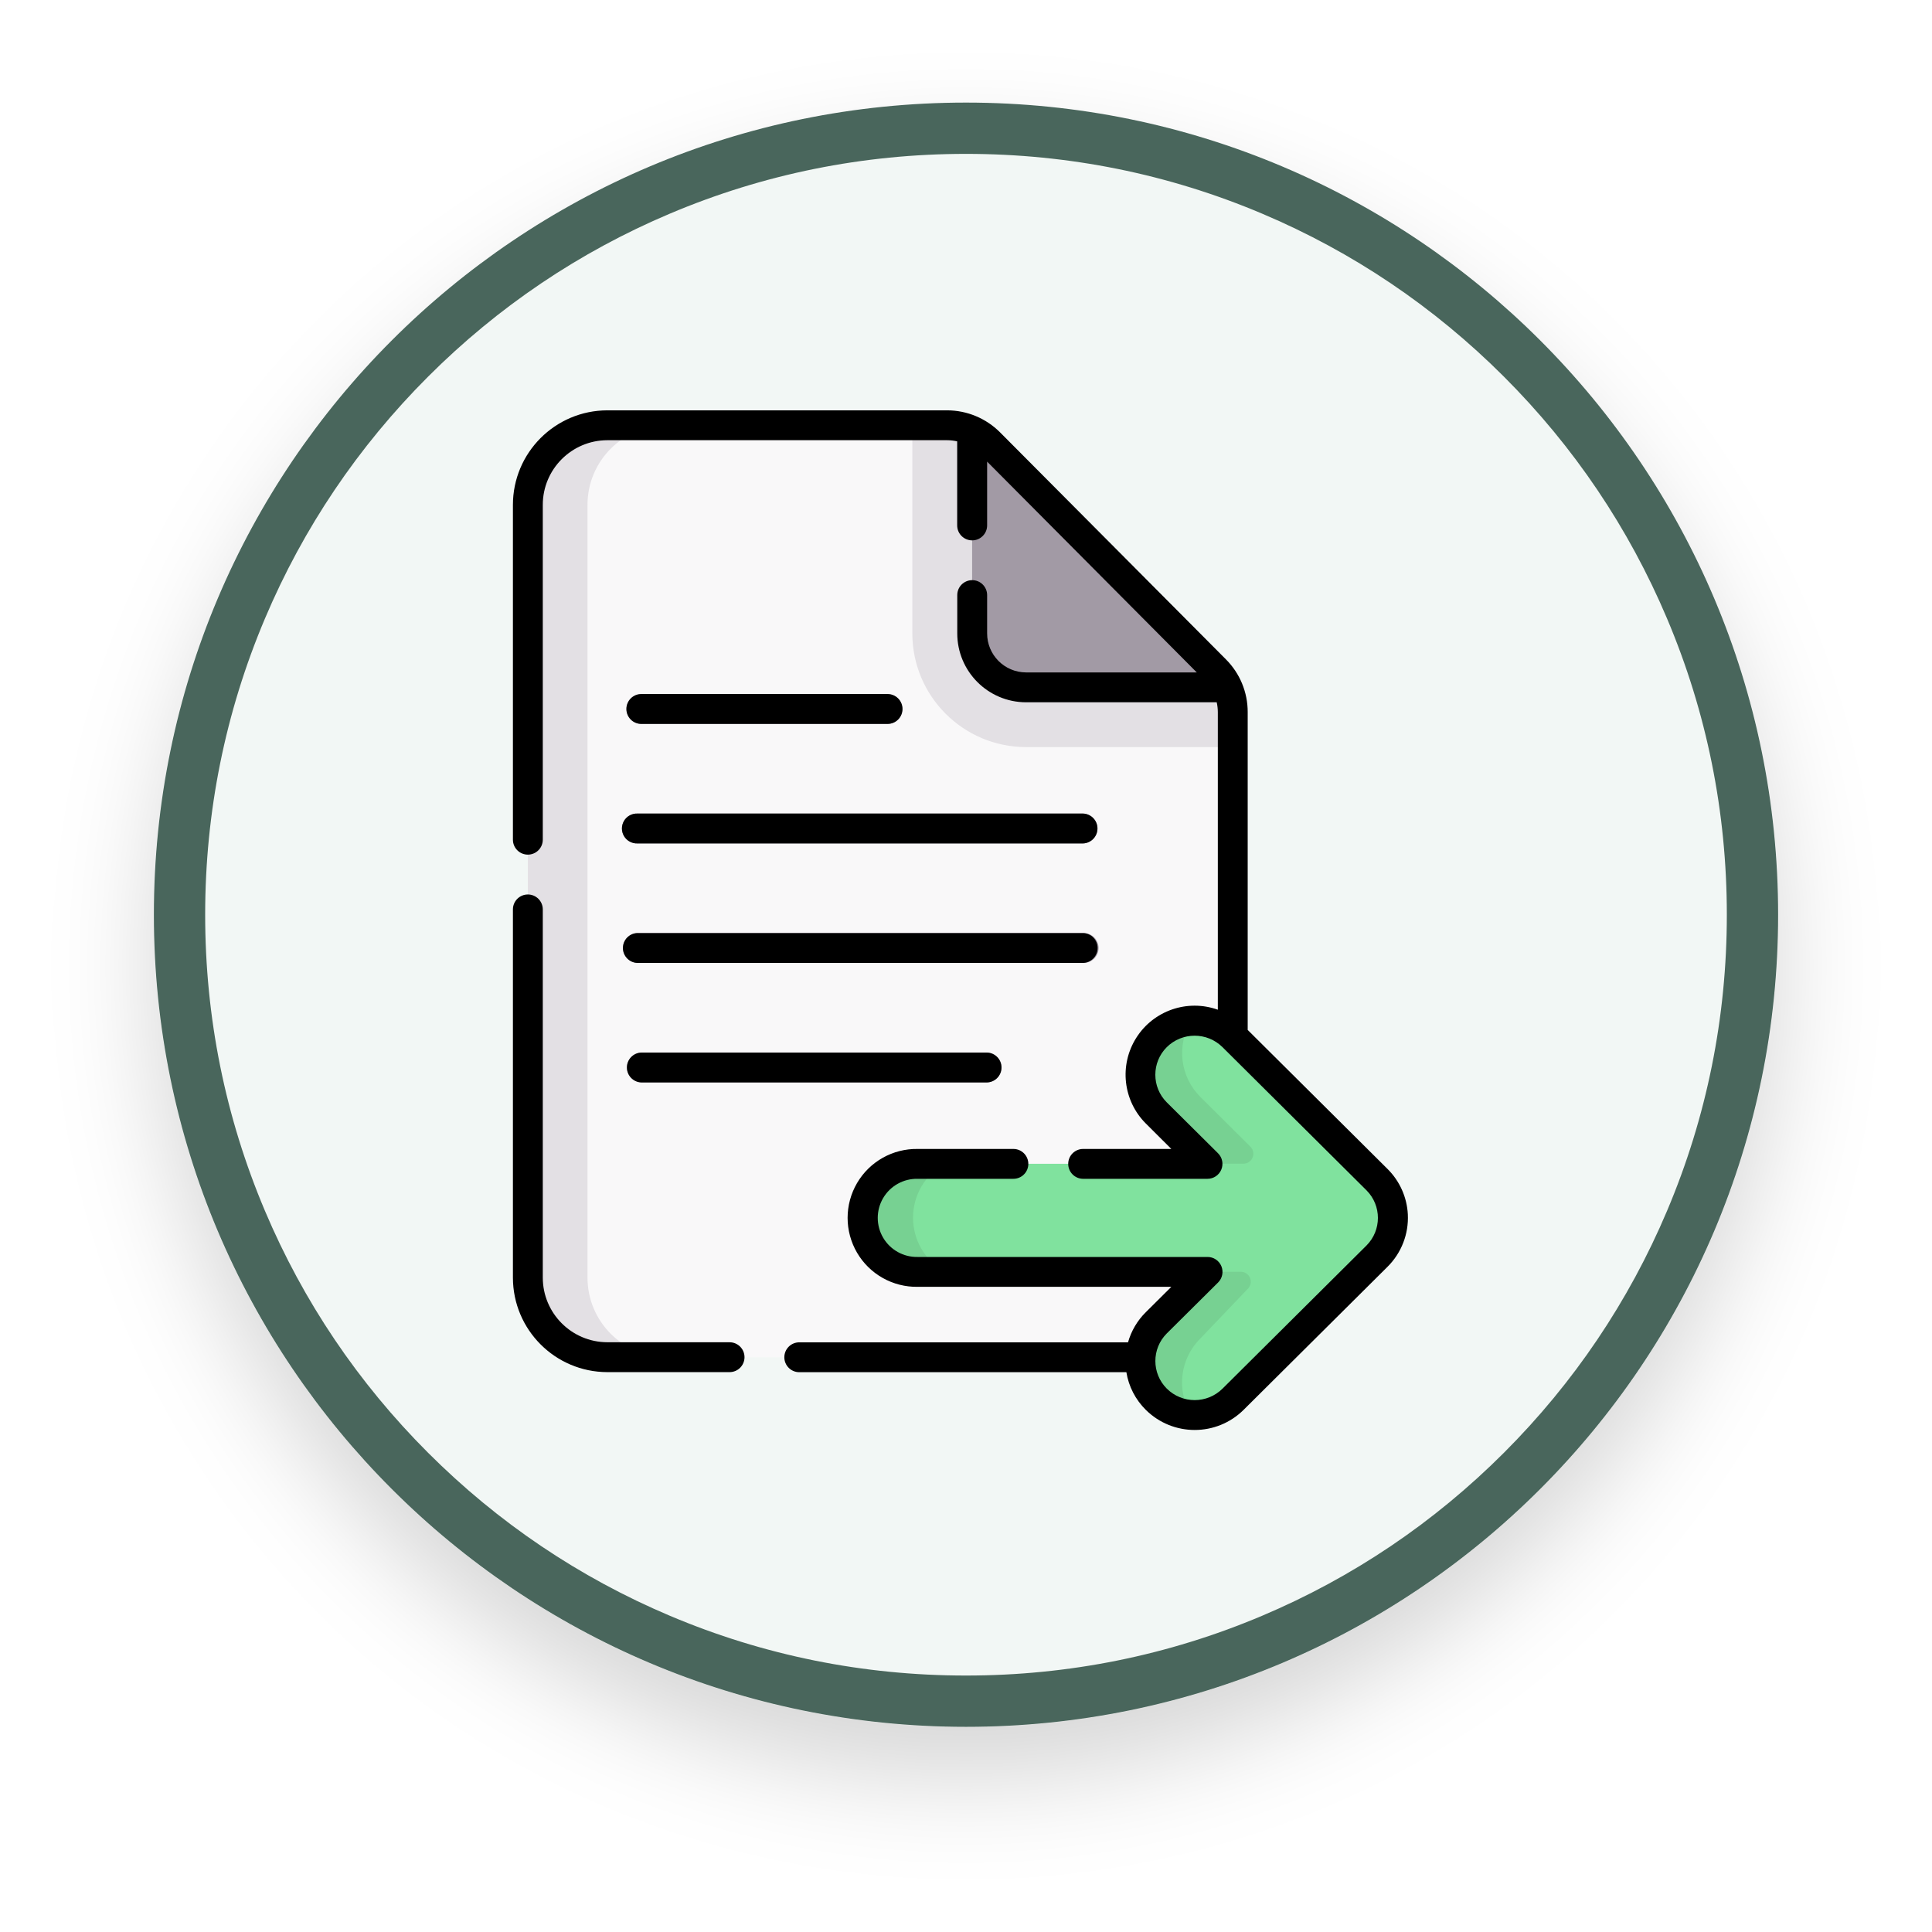
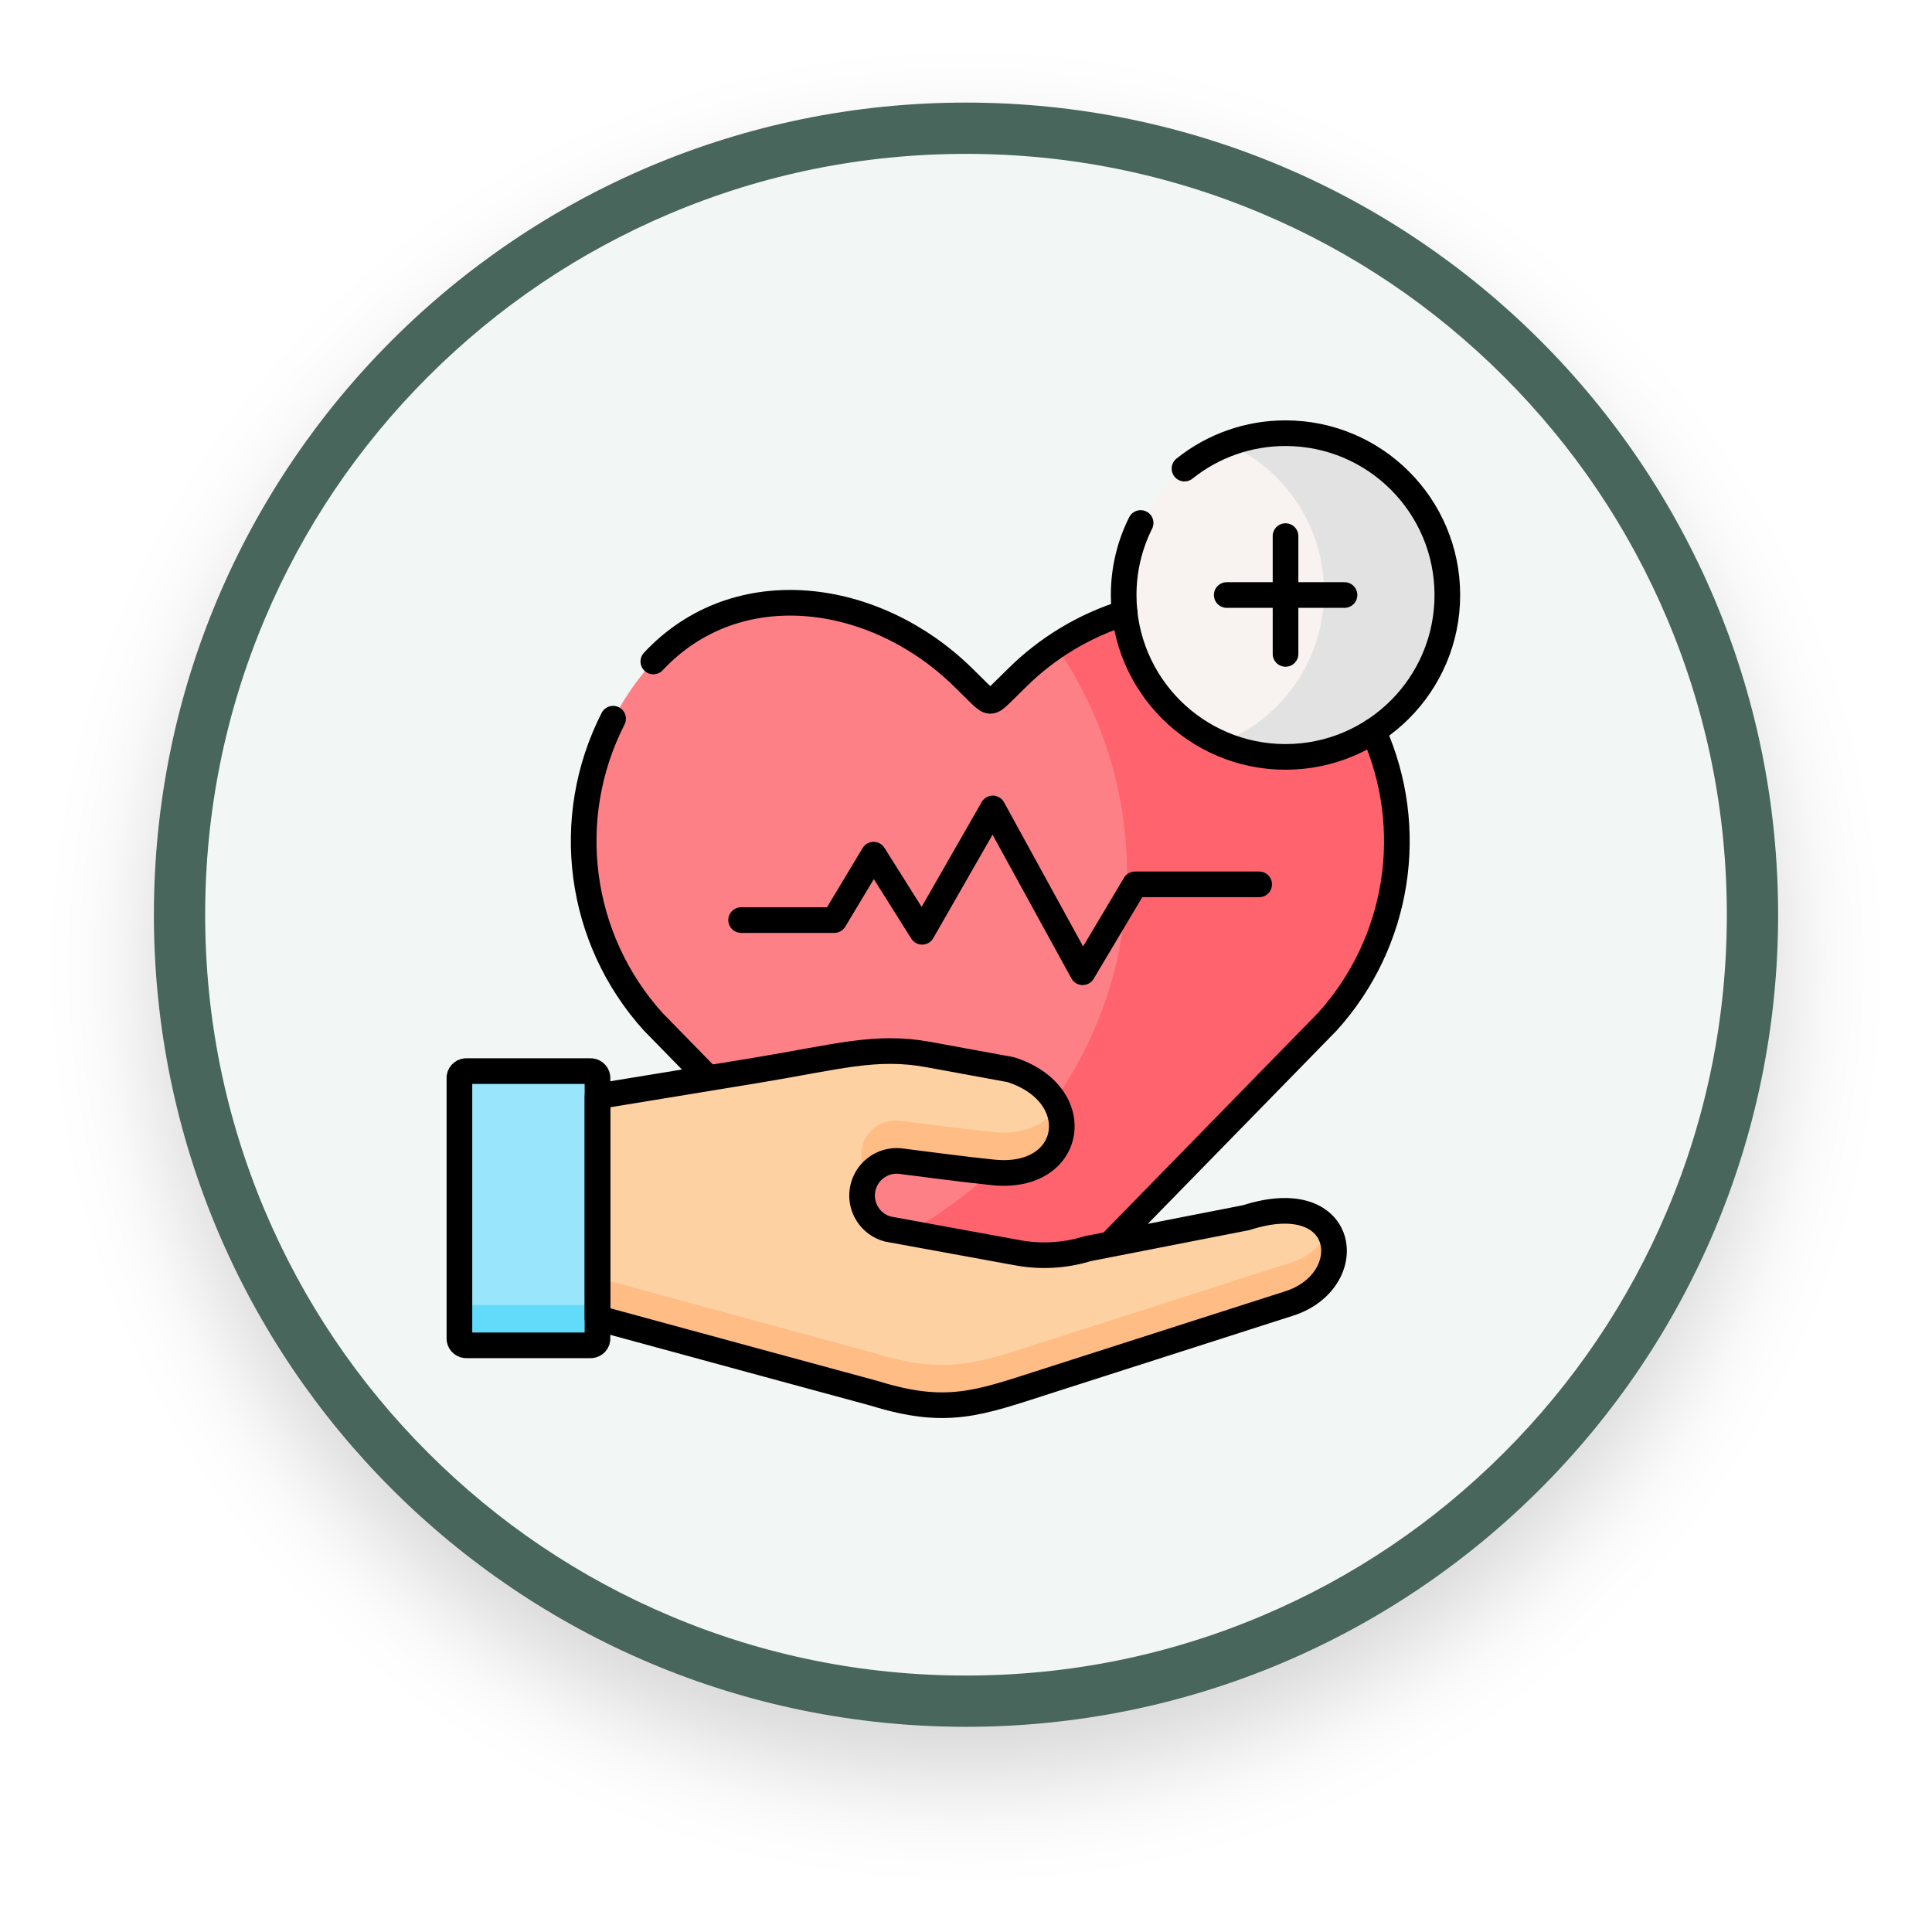
<svg xmlns="http://www.w3.org/2000/svg" width="113" height="113" viewBox="0 0 113 113">
  <defs>
    <filter id="Path_982547" x="0" y="0" width="113" height="113" filterUnits="userSpaceOnUse">
      <feOffset dy="3" input="SourceAlpha" />
      <feGaussianBlur stdDeviation="3" result="blur" />
      <feFlood flood-opacity="0.161" />
      <feComposite operator="in" in2="blur" />
      <feComposite in="SourceGraphic" />
    </filter>
+     <clipPath id="clip-path">
+       <path id="path1575" d="M0-682.665H59.526v59.526H0Z" transform="translate(0 682.665)" />
+     </clipPath>
  </defs>
-   <g id="Group_1182328" data-name="Group 1182328" transform="translate(-323 -7752)">
-     <g id="Group_1182283" data-name="Group 1182283" transform="translate(0 17)">
-       <g id="Group_1180116" data-name="Group 1180116" transform="translate(332 7741)">
-         <g id="Group_1172831" data-name="Group 1172831">
-           <g id="Group_1172151" data-name="Group 1172151">
-             <g id="Group_1171046" data-name="Group 1171046">
-               <g id="Group_1148525" data-name="Group 1148525">
-                 <g transform="matrix(1, 0, 0, 1, -9, -6)" filter="url(#Path_982547)">
-                   <g id="Path_982547-2" data-name="Path 982547" transform="translate(9 6)" fill="#f2f7f5">
-                     <path d="M 47.5 93.5 C 41.289 93.5 35.265 92.284 29.595 89.886 C 24.118 87.569 19.198 84.252 14.973 80.027 C 10.748 75.802 7.431 70.882 5.114 65.405 C 2.716 59.735 1.5 53.711 1.5 47.5 C 1.5 41.289 2.716 35.265 5.114 29.595 C 7.431 24.118 10.748 19.198 14.973 14.973 C 19.198 10.748 24.118 7.431 29.595 5.114 C 35.265 2.716 41.289 1.5 47.5 1.5 C 53.711 1.5 59.735 2.716 65.405 5.114 C 70.882 7.431 75.802 10.748 80.027 14.973 C 84.252 19.198 87.569 24.118 89.886 29.595 C 92.284 35.265 93.5 41.289 93.5 47.5 C 93.5 53.711 92.284 59.735 89.886 65.405 C 87.569 70.882 84.252 75.802 80.027 80.027 C 75.802 84.252 70.882 87.569 65.405 89.886 C 59.735 92.284 53.711 93.5 47.5 93.5 Z" stroke="none" />
-                     <path d="M 47.5 3 C 41.491 3 35.664 4.176 30.18 6.496 C 24.881 8.737 20.122 11.946 16.034 16.034 C 11.946 20.122 8.737 24.881 6.496 30.18 C 4.176 35.664 3 41.491 3 47.5 C 3 53.509 4.176 59.336 6.496 64.82 C 8.737 70.119 11.946 74.878 16.034 78.966 C 20.122 83.054 24.881 86.263 30.18 88.504 C 35.664 90.824 41.491 92 47.5 92 C 53.509 92 59.336 90.824 64.82 88.504 C 70.119 86.263 74.878 83.054 78.966 78.966 C 83.054 74.878 86.263 70.119 88.504 64.82 C 90.824 59.336 92 53.509 92 47.5 C 92 41.491 90.824 35.664 88.504 30.18 C 86.263 24.881 83.054 20.122 78.966 16.034 C 74.878 11.946 70.119 8.737 64.82 6.496 C 59.336 4.176 53.509 3 47.5 3 M 47.5 0 C 73.734 0 95 21.266 95 47.5 C 95 73.734 73.734 95 47.5 95 C 21.266 95 0 73.734 0 47.5 C 0 21.266 21.266 0 47.5 0 Z" stroke="none" fill="#4a665c" />
-                   </g>
+   <g id="Group_1180067" data-name="Group 1180067" transform="translate(-1206 -4670)">
+     <g id="Group_1179926" data-name="Group 1179926" transform="translate(0 23)">
+       <g id="Group_1172828" data-name="Group 1172828" transform="translate(-10.5 3400.564)">
+         <g id="Group_1172154" data-name="Group 1172154" transform="translate(0 -51.709)">
+           <g id="Group_1171049" data-name="Group 1171049" transform="translate(1225.5 1304.145)">
+             <g id="Group_1148525" data-name="Group 1148525" transform="translate(0)">
+               <g transform="matrix(1, 0, 0, 1, -9, -6)" filter="url(#Path_982547)">
+                 <g id="Path_982547-2" data-name="Path 982547" transform="translate(9 6)" fill="#f2f7f5">
+                   <path d="M 47.5 93.5 C 41.289 93.5 35.265 92.284 29.595 89.886 C 24.118 87.569 19.198 84.252 14.973 80.027 C 10.748 75.802 7.431 70.882 5.114 65.405 C 2.716 59.735 1.5 53.711 1.5 47.5 C 1.5 41.289 2.716 35.265 5.114 29.595 C 7.431 24.118 10.748 19.198 14.973 14.973 C 19.198 10.748 24.118 7.431 29.595 5.114 C 35.265 2.716 41.289 1.5 47.5 1.5 C 53.711 1.5 59.735 2.716 65.405 5.114 C 70.882 7.431 75.802 10.748 80.027 14.973 C 84.252 19.198 87.569 24.118 89.886 29.595 C 92.284 35.265 93.5 41.289 93.5 47.5 C 93.5 53.711 92.284 59.735 89.886 65.405 C 87.569 70.882 84.252 75.802 80.027 80.027 C 75.802 84.252 70.882 87.569 65.405 89.886 C 59.735 92.284 53.711 93.5 47.5 93.5 Z" stroke="none" />
+                   <path d="M 47.5 3 C 41.491 3 35.664 4.176 30.18 6.496 C 24.881 8.737 20.122 11.946 16.034 16.034 C 11.946 20.122 8.737 24.881 6.496 30.18 C 4.176 35.664 3 41.491 3 47.5 C 3 53.509 4.176 59.336 6.496 64.82 C 8.737 70.119 11.946 74.878 16.034 78.966 C 20.122 83.054 24.881 86.263 30.18 88.504 C 35.664 90.824 41.491 92 47.5 92 C 53.509 92 59.336 90.824 64.82 88.504 C 70.119 86.263 74.878 83.054 78.966 78.966 C 83.054 74.878 86.263 70.119 88.504 64.82 C 90.824 59.336 92 53.509 92 47.5 C 92 41.491 90.824 35.664 88.504 30.18 C 86.263 24.881 83.054 20.122 78.966 16.034 C 74.878 11.946 70.119 8.737 64.82 6.496 C 59.336 4.176 53.509 3 47.5 3 M 47.5 0 C 73.734 0 95 21.266 95 47.5 C 95 73.734 73.734 95 47.5 95 C 21.266 95 0 73.734 0 47.5 C 0 21.266 21.266 0 47.5 0 Z" stroke="none" fill="#4a665c" />
                </g>
              </g>
            </g>
          </g>
        </g>
      </g>
-       <g id="expediente" transform="translate(321.736 7759)">
-         <g id="Group_1182281" data-name="Group 1182281" transform="translate(32.137 0.873)">
-           <path id="Path_1042114" data-name="Path 1042114" d="M43.409,62.007a4.652,4.652,0,0,1-4.645-4.659V12.16A4.652,4.652,0,0,1,43.409,7.5H63.292a3.479,3.479,0,0,1,2.466,1.026L78.975,21.81a3.5,3.5,0,0,1,1.018,2.468V56.533a5.474,5.474,0,0,1-5.474,5.474Z" transform="translate(-38.764 -7.5)" fill="#f9f8f9" />
-           <path id="Path_1042115" data-name="Path 1042115" d="M46.9,62H43.411a4.652,4.652,0,0,1-4.646-4.659V12.155A4.652,4.652,0,0,1,43.411,7.5H46.9a4.652,4.652,0,0,0-4.646,4.659V57.344A4.652,4.652,0,0,0,46.9,62Z" transform="translate(-38.765 -7.496)" fill="#e3e0e4" />
-           <g id="Group_1182280" data-name="Group 1182280" transform="translate(5.532 15.721)">
-             <path id="Path_1042116" data-name="Path 1042116" d="M103.528,144.228h-14.4a.873.873,0,1,1,0-1.747h14.4a.873.873,0,1,1,0,1.747Z" transform="translate(-88.025 -142.481)" fill="#a29aa5" />
-             <path id="Path_1042117" data-name="Path 1042117" d="M109.351,324.269H89.131a.874.874,0,0,1,0-1.747h20.22a.874.874,0,0,1,0,1.747Z" transform="translate(-88.025 -301.553)" fill="#a29aa5" />
-             <path id="Path_1042118" data-name="Path 1042118" d="M113.2,204.242H87.133a.874.874,0,1,1,0-1.747H113.2a.874.874,0,0,1,0,1.747Z" transform="translate(-86.26 -195.505)" fill="#a29aa5" />
-             <path id="Path_1042119" data-name="Path 1042119" d="M113.207,264.256H87.133a.874.874,0,0,1,0-1.747h26.074a.874.874,0,1,1,0,1.747Z" transform="translate(-86.26 -248.53)" fill="#a29aa5" />
+       <g id="g1569" transform="translate(1232 5353.665)">
+         <g id="g1571" transform="translate(0 -682.665)">
+           <g id="g1573" clip-path="url(#clip-path)">
+             <g id="g1579" transform="translate(8.144 11.254)">
+               <path id="path1581" d="M-234.357-452.872c.695.569,1.041.878,1.39.891.346-.013.695-.323,1.389-.891l18.32-18.75a15.7,15.7,0,0,0,0-21.077c-4.923-5.266-13.008-4.1-18.137.947l-.964.947c-.558.549-.665.549-1.237-.013l-.947-.934c-5.119-5.047-13.214-6.213-18.137-.947a15.7,15.7,0,0,0,0,21.077l2.2,2.251Z" transform="translate(256.744 496.133)" fill="#fd8087" fill-rule="evenodd" />
+             </g>
+             <g id="g1583" transform="translate(25.202 11.256)">
+               <path id="path1585" d="M-110.419-26.532A23.211,23.211,0,0,1-106.253-13.3c0,.532-.02,1.057-.057,1.576A23.252,23.252,0,0,1-110.5.06a25.244,25.244,0,0,1-3.67,4.176,26.391,26.391,0,0,1-4.907,3.54q-.917.514-1.885.964l5.329,5.452c.695.569,1.041.878,1.39.891.346-.013.695-.323,1.39-.891l5.6-5.738L-94.539-4.557a15.747,15.747,0,0,0,2.7-17.008,14.868,14.868,0,0,0-2.7-4.069,10.945,10.945,0,0,0-2.44-1.961,11.675,11.675,0,0,0-9.411-.878,15.145,15.145,0,0,0-4.029,1.941" transform="translate(120.966 29.066)" fill="#fe636e" fill-rule="evenodd" />
+             </g>
+             <g id="g1587" transform="translate(17.347 23.285)">
+               <path id="path1589" d="M0-68.351H5.448l2.3-3.826,2.839,4.511L14.72-74.88,19.975-65.3l3.062-5.14H30.3" transform="translate(0 74.88)" fill="none" stroke="#000" stroke-linecap="round" stroke-linejoin="round" stroke-miterlimit="10" stroke-width="1.5" />
+             </g>
+             <g id="g1591" transform="translate(39.722 1.337)">
+               <path id="path1593" d="M-99.108-198.2a9.484,9.484,0,0,0,9.464-9.468,9.483,9.483,0,0,0-9.464-9.465,9.484,9.484,0,0,0-9.467,9.465,9.484,9.484,0,0,0,9.467,9.468" transform="translate(108.576 217.129)" fill="#f8f2f0" fill-rule="evenodd" />
+             </g>
+             <g id="g1595" transform="translate(45.37 1.337)">
+               <path id="path1597" d="M-4.454-6.543A9.466,9.466,0,0,1,1.193,2.121c0,.06,0,.12,0,.176A9.368,9.368,0,0,1,.6,5.425,9.49,9.49,0,0,1-4.88,10.96a9.381,9.381,0,0,0,3.82.8,9.425,9.425,0,0,0,5.136-1.513A9.464,9.464,0,0,0,8.4,2.3,9.466,9.466,0,0,0-1.06-7.168a9.422,9.422,0,0,0-3.394.625" transform="translate(4.88 7.168)" fill="#e2e2e2" fill-rule="evenodd" />
+             </g>
+             <g id="g1599" transform="translate(39.722 1.337)">
+               <path id="path1601" d="M-37.235-21.681a9.42,9.42,0,0,1,5.91-2.071,9.466,9.466,0,0,1,9.464,9.465,9.467,9.467,0,0,1-9.464,9.468,9.467,9.467,0,0,1-9.467-9.468A9.393,9.393,0,0,1-39.8-18.5" transform="translate(40.792 23.752)" fill="none" stroke="#000" stroke-linecap="round" stroke-linejoin="round" stroke-miterlimit="10" stroke-width="1.5" />
+             </g>
+             <g id="g1603" transform="translate(8.144 11.254)">
+               <path id="path1605" d="M-483.414-78.547a15.739,15.739,0,0,1-2.693,17.008L-498.82-48.526m-29.057-30.743a15.756,15.756,0,0,0,2.35,17.73l2.2,2.251,1.018,1.043m24.359-27.21a15.546,15.546,0,0,0-6.289,3.786l-.964.948c-.558.549-.665.549-1.237-.013l-.947-.934c-5.119-5.047-13.214-6.213-18.137-.947" transform="translate(529.592 86.05)" fill="none" stroke="#000" stroke-linecap="round" stroke-linejoin="round" stroke-miterlimit="10" stroke-width="1.5" />
+             </g>
+             <g id="g1607" transform="translate(49.189 7.358)">
+               <path id="path1609" d="M0-72.11V-79" transform="translate(0 78.998)" fill="none" stroke="#000" stroke-linecap="round" stroke-linejoin="round" stroke-miterlimit="10" stroke-width="1.5" />
+             </g>
+             <g id="g1611" transform="translate(45.746 10.802)">
+               <path id="path1613" d="M-72.1,0h-6.888" transform="translate(78.992)" fill="none" stroke="#000" stroke-linecap="round" stroke-linejoin="round" stroke-miterlimit="10" stroke-width="1.5" />
+             </g>
+             <g id="g1615" transform="translate(7.005 37.47)">
+               <path id="path1617" d="M-20.323-27.781l-1.941,6.3,1.941,6.672,8.942,2.433,7.253,1.971c4.232,1.317,6.1.565,9.993-.685L20.13-15.667c4.1-1.313,3.484-6.945-2.51-5.02L9.645-19.128l-1.3.256a8.628,8.628,0,0,1-4.152.229l-6.372-1.164-1.157-.213A2.027,2.027,0,0,1-2.654-24c1.542.2,3.61.476,5.378.658l.106.01c3.414.346,4.784-2.2,3.564-4.186a4.475,4.475,0,0,0-2.55-1.825l-4.8-.881c-3.115-.572-5.329.14-10.162.934l-2.723.449Z" transform="translate(22.264 30.435)" fill="#fed1a3" fill-rule="evenodd" />
+             </g>
+             <g id="g1619" transform="translate(0.872 38.647)">
+               <path id="path1621" d="M0-3.654V11.689a.41.41,0,0,0,.449.349H7.622a.411.411,0,0,0,.452-.349V-3.654A.411.411,0,0,0,7.622-4H.449A.41.41,0,0,0,0-3.654" transform="translate(0 4.003)" fill="#99e6fc" fill-rule="evenodd" />
+             </g>
+             <g id="g1623" transform="translate(0.872 51.982)">
+               <path id="path1625" d="M0,0V2.357a.41.41,0,0,0,.449.349H7.622a.411.411,0,0,0,.452-.349V0a.413.413,0,0,1-.452.349H.449A.412.412,0,0,1,0,0" fill="#62dbfb" fill-rule="evenodd" />
+             </g>
+             <g id="g1627" transform="translate(8.947 48.026)">
+               <path id="path1629" d="M0-41.414v1.11l8.942,2.434L16.2-35.9c4.232,1.317,6.1.565,9.993-.685l14.264-4.574c2.31-.738,3.121-2.852,2.317-4.212a3.813,3.813,0,0,1-2.317,1.855L26.188-38.941c-3.893,1.247-5.761,2-9.993.685L8.942-40.228,0-42.664Z" transform="translate(0 45.371)" fill="#ffbc85" fill-rule="evenodd" />
+             </g>
+             <g id="g1631" transform="translate(24.382 40.669)">
+               <path id="path1633" d="M-23.372-9.154a2.017,2.017,0,0,0-1.865,3.178A1.856,1.856,0,0,1-23.372-6.8c1.542.2,3.61.476,5.379.658l.106.01c3.254.329,4.651-1.968,3.72-3.9a2.735,2.735,0,0,1-1.276,1.2,4.574,4.574,0,0,1-2.443.346l-.106-.01c-1.768-.183-3.836-.462-5.379-.658" transform="translate(25.605 10.028)" fill="#ffbc85" fill-rule="evenodd" />
+             </g>
+             <g id="g1635" transform="translate(8.947 37.47)">
+               <path id="path1637" d="M0-27.781v12.969l8.942,2.433L16.2-10.408c4.232,1.317,6.1.565,9.993-.685l14.264-4.574c4.1-1.313,3.484-6.945-2.51-5.02l-9.278,1.815a8.628,8.628,0,0,1-4.152.229l-7.529-1.376A2.027,2.027,0,0,1,17.668-24c1.576.2,3.693.485,5.485.668,4.717.479,5.528-4.571,1.014-6.011l-4.8-.881c-3.115-.572-5.329.14-10.162.934Z" transform="translate(0 30.435)" fill="none" stroke="#000" stroke-linecap="round" stroke-linejoin="round" stroke-miterlimit="10" stroke-width="1.5" />
+             </g>
+             <g id="g1639" transform="translate(0.872 38.647)">
+               <path id="path1641" d="M-79.795,0h-7.174a.41.41,0,0,0-.449.349V15.691a.41.41,0,0,0,.449.349h7.174a.411.411,0,0,0,.452-.349V.349A.411.411,0,0,0-79.795,0Z" transform="translate(87.417 0)" fill="none" stroke="#000" stroke-linecap="round" stroke-linejoin="round" stroke-miterlimit="10" stroke-width="1.5" />
+             </g>
          </g>
-           <path id="Path_1042120" data-name="Path 1042120" d="M238.21,317.875a3.144,3.144,0,0,0-.926-2.071l-8.42-8.371a3.19,3.19,0,0,0-4.493,0,3.145,3.145,0,0,0,0,4.467l3,2.979H210.412a3.159,3.159,0,1,0,0,6.318h16.955l-3,2.979a3.145,3.145,0,0,0,0,4.467,3.189,3.189,0,0,0,4.493,0l8.42-8.371A3.148,3.148,0,0,0,238.21,317.875Z" transform="translate(-187.614 -271.683)" fill="#80e29e" />
-           <path id="Path_1042121" data-name="Path 1042121" d="M227.36,314.924h2.1a.582.582,0,0,0,.411-1l-2.918-2.9a3.619,3.619,0,0,1-.537-4.461,3.158,3.158,0,0,0-2.04,5.385Zm-2.989,9.3a3.158,3.158,0,0,0,2.04,5.385,3.619,3.619,0,0,1,.537-4.461l2.788-2.919a.582.582,0,0,0-.421-.984h-1.947Zm-12.384-9.3h-1.575a3.159,3.159,0,1,0,0,6.317h1.575a3.627,3.627,0,0,1,0-6.317Z" transform="translate(-187.614 -271.734)" fill="#77d192" />
-           <path id="Path_1042122" data-name="Path 1042122" d="M250.613,24.273v2.046h-12.1a6.654,6.654,0,0,1-6.641-6.651V7.5h2.037a3.481,3.481,0,0,1,2.467,1.026L249.6,21.805A3.5,3.5,0,0,1,250.613,24.273Z" transform="translate(-209.384 -7.496)" fill="#e3e0e4" />
-           <path id="Path_1042123" data-name="Path 1042123" d="M276.8,25.264H265.022a3.152,3.152,0,0,1-3.147-3.157V10.256a3.484,3.484,0,0,1,1.01.7L276.1,24.244A3.446,3.446,0,0,1,276.8,25.264Z" transform="translate(-235.89 -9.935)" fill="#a29aa5" />
-         </g>
-         <g id="Group_1182282" data-name="Group 1182282" transform="translate(31.264 0)">
-           <path id="Path_1042124" data-name="Path 1042124" d="M43.936,269.316H36.783a3.783,3.783,0,0,1-3.772-3.785V244a.873.873,0,0,0-1.747,0v21.532a5.532,5.532,0,0,0,5.519,5.532h7.153a.873.873,0,1,0,0-1.747Z" transform="translate(-31.264 -214.81)" />
-           <path id="Path_1042125" data-name="Path 1042125" d="M89.132,144.228h14.4a.873.873,0,1,0,0-1.747h-14.4a.873.873,0,1,0,0,1.747Z" transform="translate(-81.62 -125.887)" />
-           <path id="Path_1042126" data-name="Path 1042126" d="M89.132,322.522a.874.874,0,0,0,0,1.747h20.22a.874.874,0,0,0,0-1.747Z" transform="translate(-81.62 -284.959)" />
-           <path id="Path_1042127" data-name="Path 1042127" d="M87.134,204.242H113.2a.874.874,0,0,0,0-1.747H87.134a.874.874,0,1,0,0,1.747Z" transform="translate(-79.855 -178.911)" />
-           <path id="Path_1042128" data-name="Path 1042128" d="M87.134,264.256h26.074a.874.874,0,0,0,0-1.747H87.134a.874.874,0,0,0,0,1.747Z" transform="translate(-79.855 -231.936)" />
-           <path id="Path_1042129" data-name="Path 1042129" d="M83.606,47.023a4.029,4.029,0,0,0-1.183-2.648L74.24,36.239V17.65a4.345,4.345,0,0,0-1.272-3.084L59.751,1.283A4.383,4.383,0,0,0,56.665,0H36.783a5.532,5.532,0,0,0-5.519,5.532V25.113a.873.873,0,0,0,1.747,0V5.532a3.783,3.783,0,0,1,3.772-3.785H56.665a2.616,2.616,0,0,1,.583.068V6.73A.873.873,0,1,0,59,6.73V3L71.262,15.329H61.269A2.281,2.281,0,0,1,59,13.045V10.806a.873.873,0,1,0-1.747,0v2.239a4.03,4.03,0,0,0,4.021,4.031H72.428a2.65,2.65,0,0,1,.065.574V35.057a4.036,4.036,0,0,0-4.214,6.653L69.773,43.2H64.616a.873.873,0,1,0,0,1.747h7.274a.874.874,0,0,0,.616-1.493l-3-2.979a2.283,2.283,0,0,1,0-3.228,2.318,2.318,0,0,1,3.261,0l8.423,8.374a2.285,2.285,0,0,1,0,3.225l-8.421,8.372a2.314,2.314,0,0,1-3.261,0,2.283,2.283,0,0,1,0-3.228l3-2.979a.873.873,0,0,0-.616-1.493H54.936a2.286,2.286,0,1,1,0-4.571h5.6a.873.873,0,0,0,0-1.747h-5.6a4.033,4.033,0,1,0,0,8.065H69.773l-1.495,1.486a4,4,0,0,0-1.037,1.76H48.012a.873.873,0,1,0,0,1.747H67.144a3.994,3.994,0,0,0,1.134,2.2,4.064,4.064,0,0,0,5.725,0l8.416-8.367A4.034,4.034,0,0,0,83.606,47.023Z" transform="translate(-31.264 0)" />
        </g>
      </g>
    </g>
  </g>
</svg>
